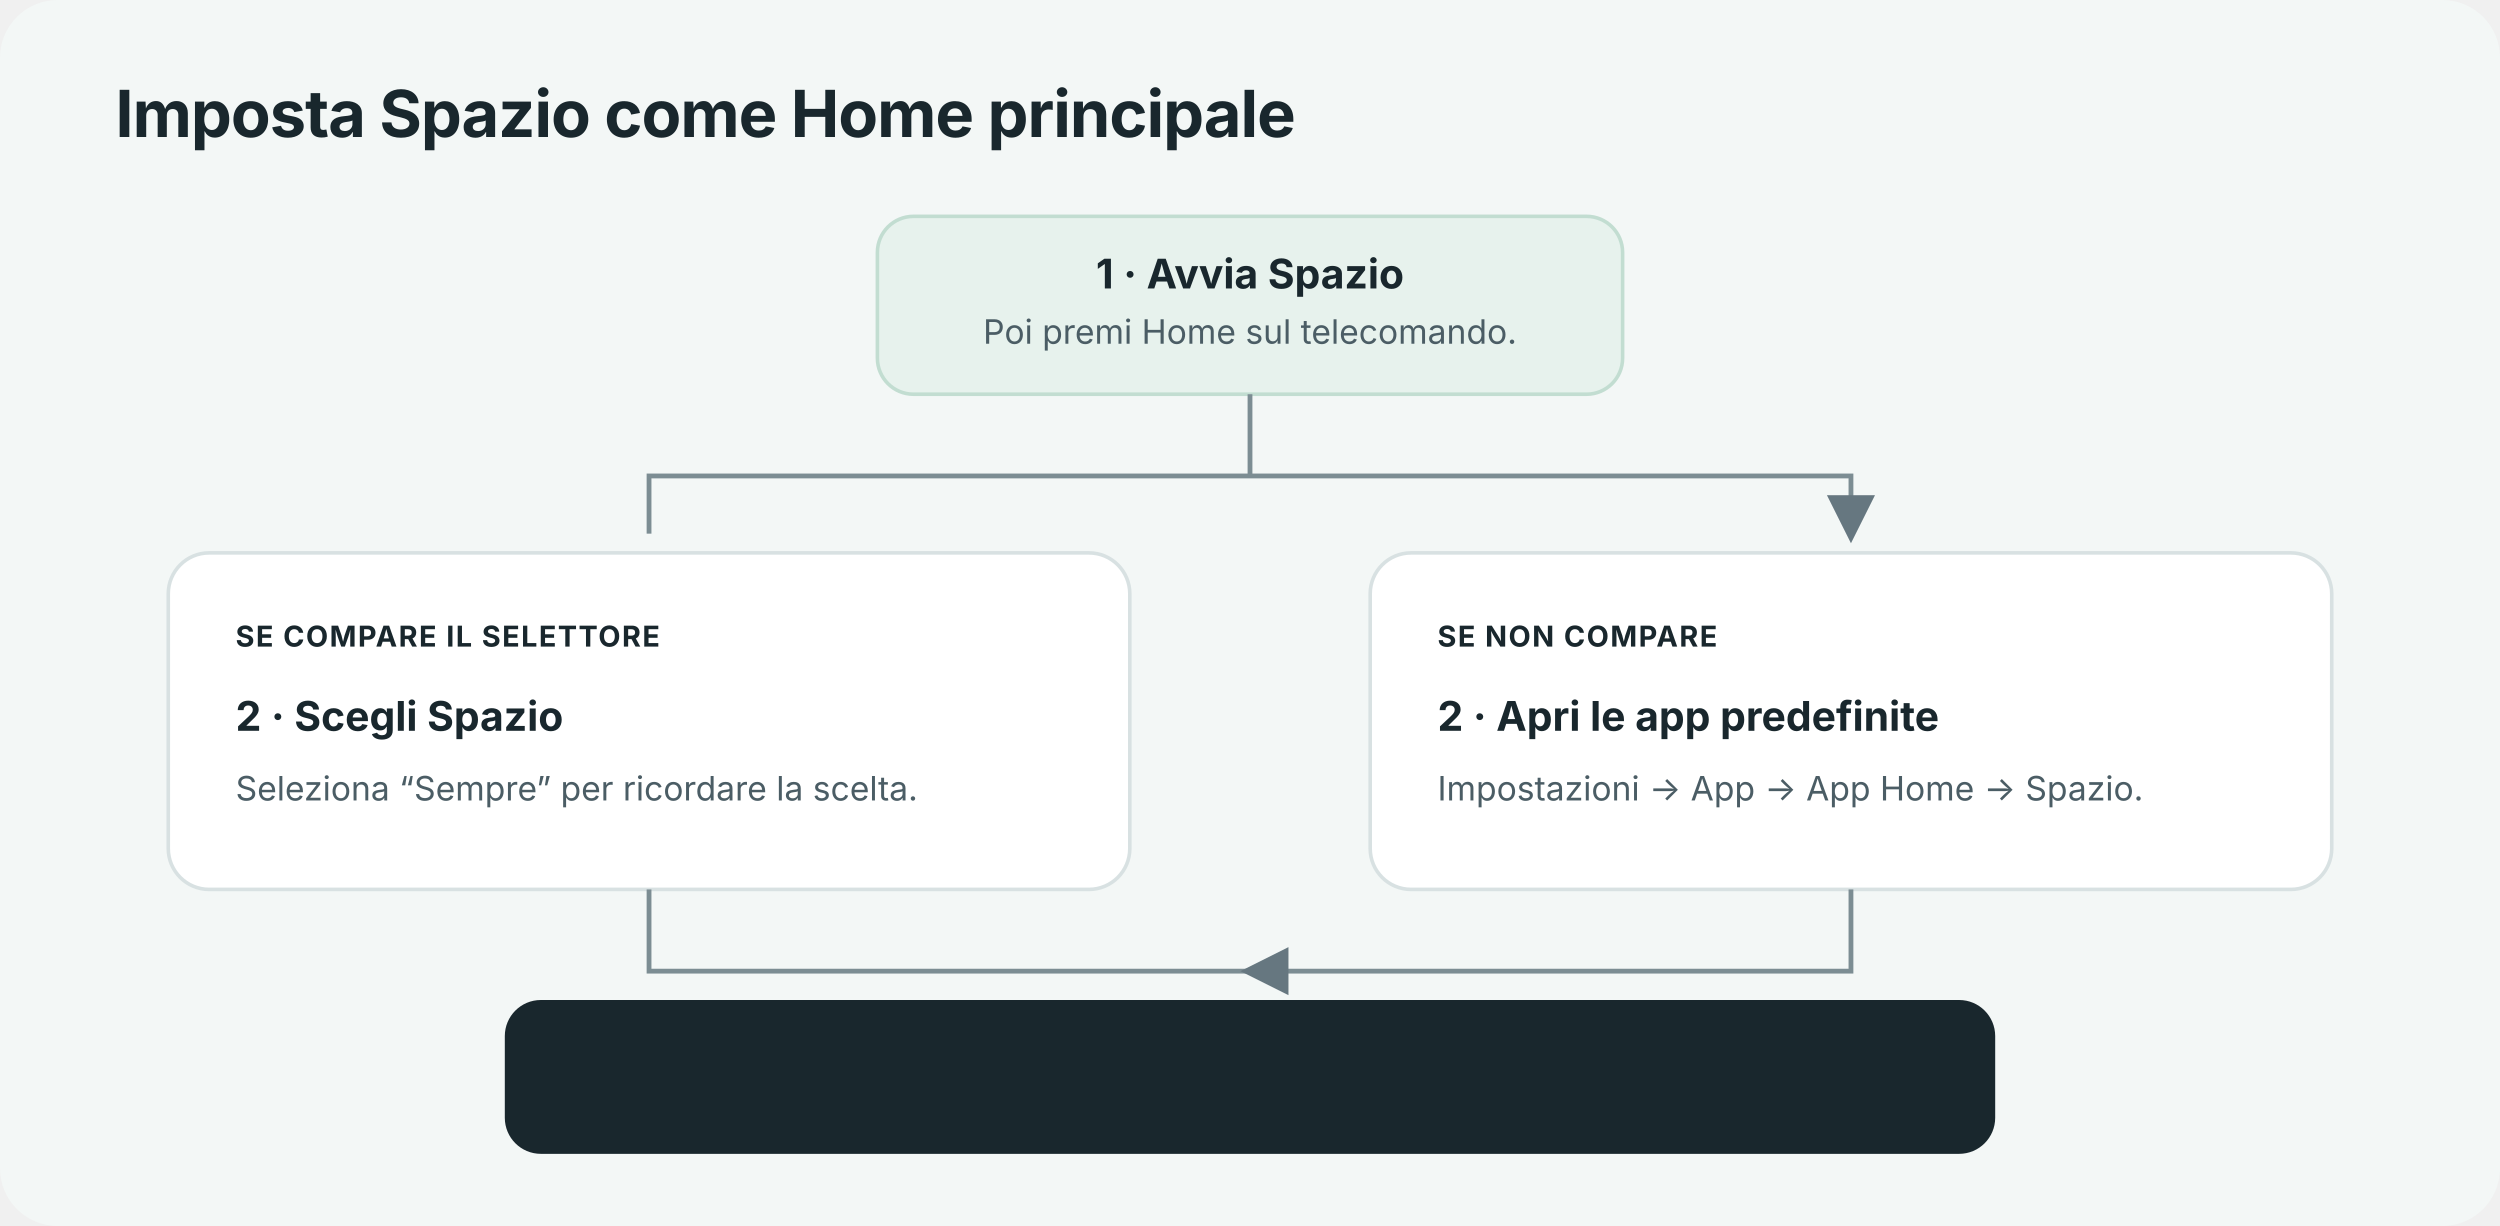
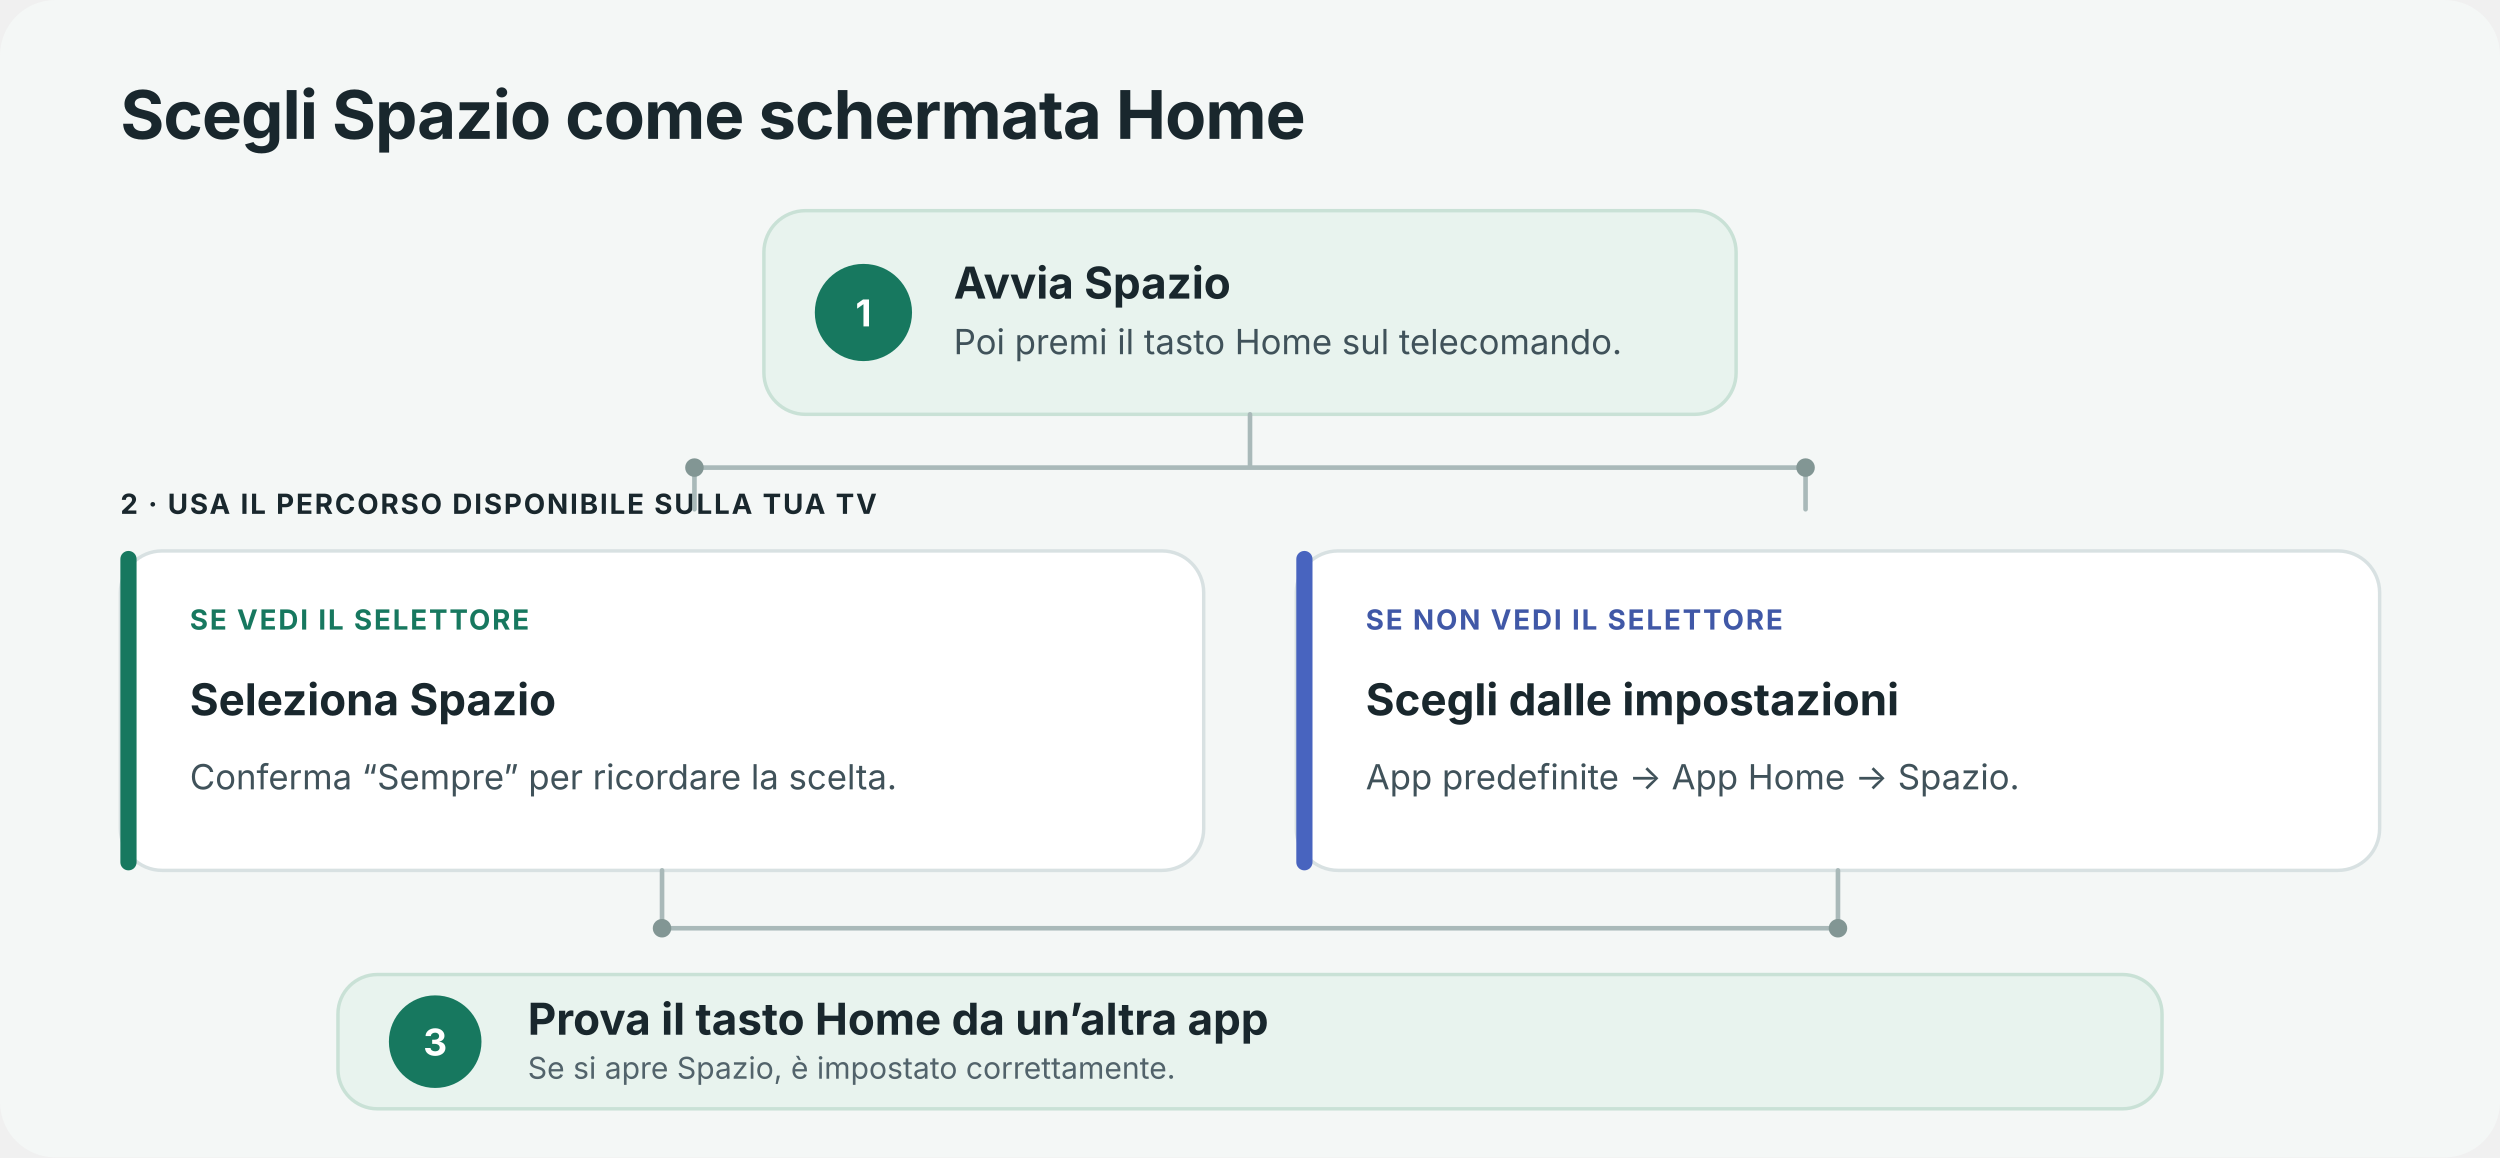
- <svg xmlns="http://www.w3.org/2000/svg" viewBox="0 0 1040 510" role="img" aria-labelledby="title desc">
+ <svg xmlns="http://www.w3.org/2000/svg" viewBox="0 0 1080 500" role="img" aria-labelledby="title description">
  <defs>
-     <marker id="arrow" markerWidth="10" markerHeight="10" refX="8" refY="5" orient="auto">
-       <path d="M0 0 10 5 0 10z" fill="#667780" />
-     </marker>
    <style>
      text { font-family: Inter, -apple-system, BlinkMacSystemFont, "Segoe UI", sans-serif; fill: #19272d; }
-       .title { font-size: 27px; font-weight: 700; letter-spacing: -.4px; }
-       .heading { font-size: 17px; font-weight: 650; }
-       .body { font-size: 14px; fill: #4b5d65; }
-       .tag { font-size: 12px; font-weight: 700; letter-spacing: .6px; }
+       .title { font-size: 29px; font-weight: 700; letter-spacing: -.4px; }
+       .eyebrow { font-size: 12px; font-weight: 700; letter-spacing: .8px; }
+       .heading { font-size: 19px; font-weight: 650; }
+       .body { font-size: 15px; fill: #40525a; }
+       .small { font-size: 13px; fill: #52636b; }
+       .green { fill: #17785f; }
+       .blue { fill: #4058a7; }
+       .number { fill: #fff; }
      .card { fill: #fff; stroke: #d8e1e2; stroke-width: 1.5; }
-       .line { fill: none; stroke: #7c8d93; stroke-width: 2; marker-end: url(#arrow); }
+       .connector { fill: none; stroke: #a9b9b9; stroke-width: 2; stroke-linecap: round; stroke-linejoin: round; }
    </style>
  </defs>
-   <rect width="1040" height="510" rx="24" fill="#f3f7f6" />
-   <text x="48" y="57" class="title">Imposta Spazio come Home principale</text>
-   <rect x="365" y="90" width="310" height="74" rx="15" fill="#e7f2ed" stroke="#c2ddd1" stroke-width="1.5" />
-   <text x="520" y="120" text-anchor="middle" class="heading">1 · Avvia Spazio</text>
-   <text x="520" y="143" text-anchor="middle" class="body">Poi premi Home sul telecomando.</text>
-   <path d="M520 164v34M520 198H270v24M520 198h250v24" class="line" />
-   <rect x="70" y="230" width="400" height="140" rx="17" class="card" />
-   <text x="98" y="269" class="tag" fill="#18876a">SE COMPARE IL SELETTORE</text>
-   <text x="98" y="304" class="heading">2 · Scegli Spazio</text>
-   <text x="98" y="333" class="body">Seleziona “Sempre” per ricordare la scelta.</text>
-   <rect x="570" y="230" width="400" height="140" rx="17" class="card" />
-   <text x="598" y="269" class="tag" fill="#486ad5">SE NON COMPARE</text>
-   <text x="598" y="304" class="heading">2 · Apri le app predefinite</text>
-   <text x="598" y="333" class="body">Impostazioni → App → App Home → Spazio.</text>
-   <path d="M270 370v34h250M770 370v34H520" class="line" />
-   <rect x="210" y="416" width="620" height="64" rx="15" fill="#19272d" />
-   <text x="520" y="443" text-anchor="middle" font-size="17" font-weight="650" fill="#fff">3 · Premi Home da un’altra app per verificare</text>
-   <text x="520" y="464" text-anchor="middle" font-size="13" fill="#c6d2d1">Se si apre Spazio, è configurato come launcher predefinito.</text>
+   <rect width="1080" height="500" rx="24" fill="#f4f7f6" />
+   <text x="52" y="60" class="title">Scegli Spazio come schermata Home</text>
+   <rect x="330" y="91" width="420" height="88" rx="18" fill="#e8f3ee" stroke="#c9e1d6" stroke-width="1.5" />
+   <circle cx="373" cy="135" r="21" fill="#17785f" />
+   <text x="373" y="141" class="number" text-anchor="middle" font-size="16" font-weight="700">1</text>
+   <text x="412" y="129" class="heading">Avvia Spazio</text>
+   <text x="412" y="153" class="body">Poi premi il tasto Home sul telecomando.</text>
+   <text x="52" y="222" class="eyebrow">2 · USA IL PERCORSO DISPONIBILE SULLA TUA TV</text>
+   <path d="M540 179v23M300 202h480M300 202v18M780 202v18" class="connector" />
+   <circle cx="300" cy="202" r="4" fill="#829694" />
+   <circle cx="780" cy="202" r="4" fill="#829694" />
+   <rect x="52" y="238" width="468" height="138" rx="18" class="card" />
+   <rect x="52" y="238" width="7" height="138" rx="3.5" fill="#17785f" />
+   <text x="82" y="272" class="eyebrow green">SE VEDI IL SELETTORE</text>
+   <text x="82" y="309" class="heading">Seleziona Spazio</text>
+   <text x="82" y="341" class="body">Conferma “Sempre” per ricordare la scelta.</text>
+   <rect x="560" y="238" width="468" height="138" rx="18" class="card" />
+   <rect x="560" y="238" width="7" height="138" rx="3.5" fill="#4864bf" />
+   <text x="590" y="272" class="eyebrow blue">SE NON VEDI IL SELETTORE</text>
+   <text x="590" y="309" class="heading">Scegli dalle impostazioni</text>
+   <text x="590" y="341" class="body">App predefinite → App Home → Spazio.</text>
+   <path d="M286 376v25h254M794 376v25H540v0" class="connector" />
+   <circle cx="286" cy="401" r="4" fill="#829694" />
+   <circle cx="794" cy="401" r="4" fill="#829694" />
+   <rect x="146" y="421" width="788" height="58" rx="17" fill="#e8f3ee" stroke="#c9e1d6" stroke-width="1.5" />
+   <circle cx="188" cy="450" r="20" fill="#17785f" />
+   <text x="188" y="456" class="number" text-anchor="middle" font-size="16" font-weight="700">3</text>
+   <text x="228" y="447" class="heading">Prova il tasto Home da un’altra app</text>
+   <text x="228" y="466" class="small">Se si apre Spazio, è impostato correttamente.</text>
</svg>
